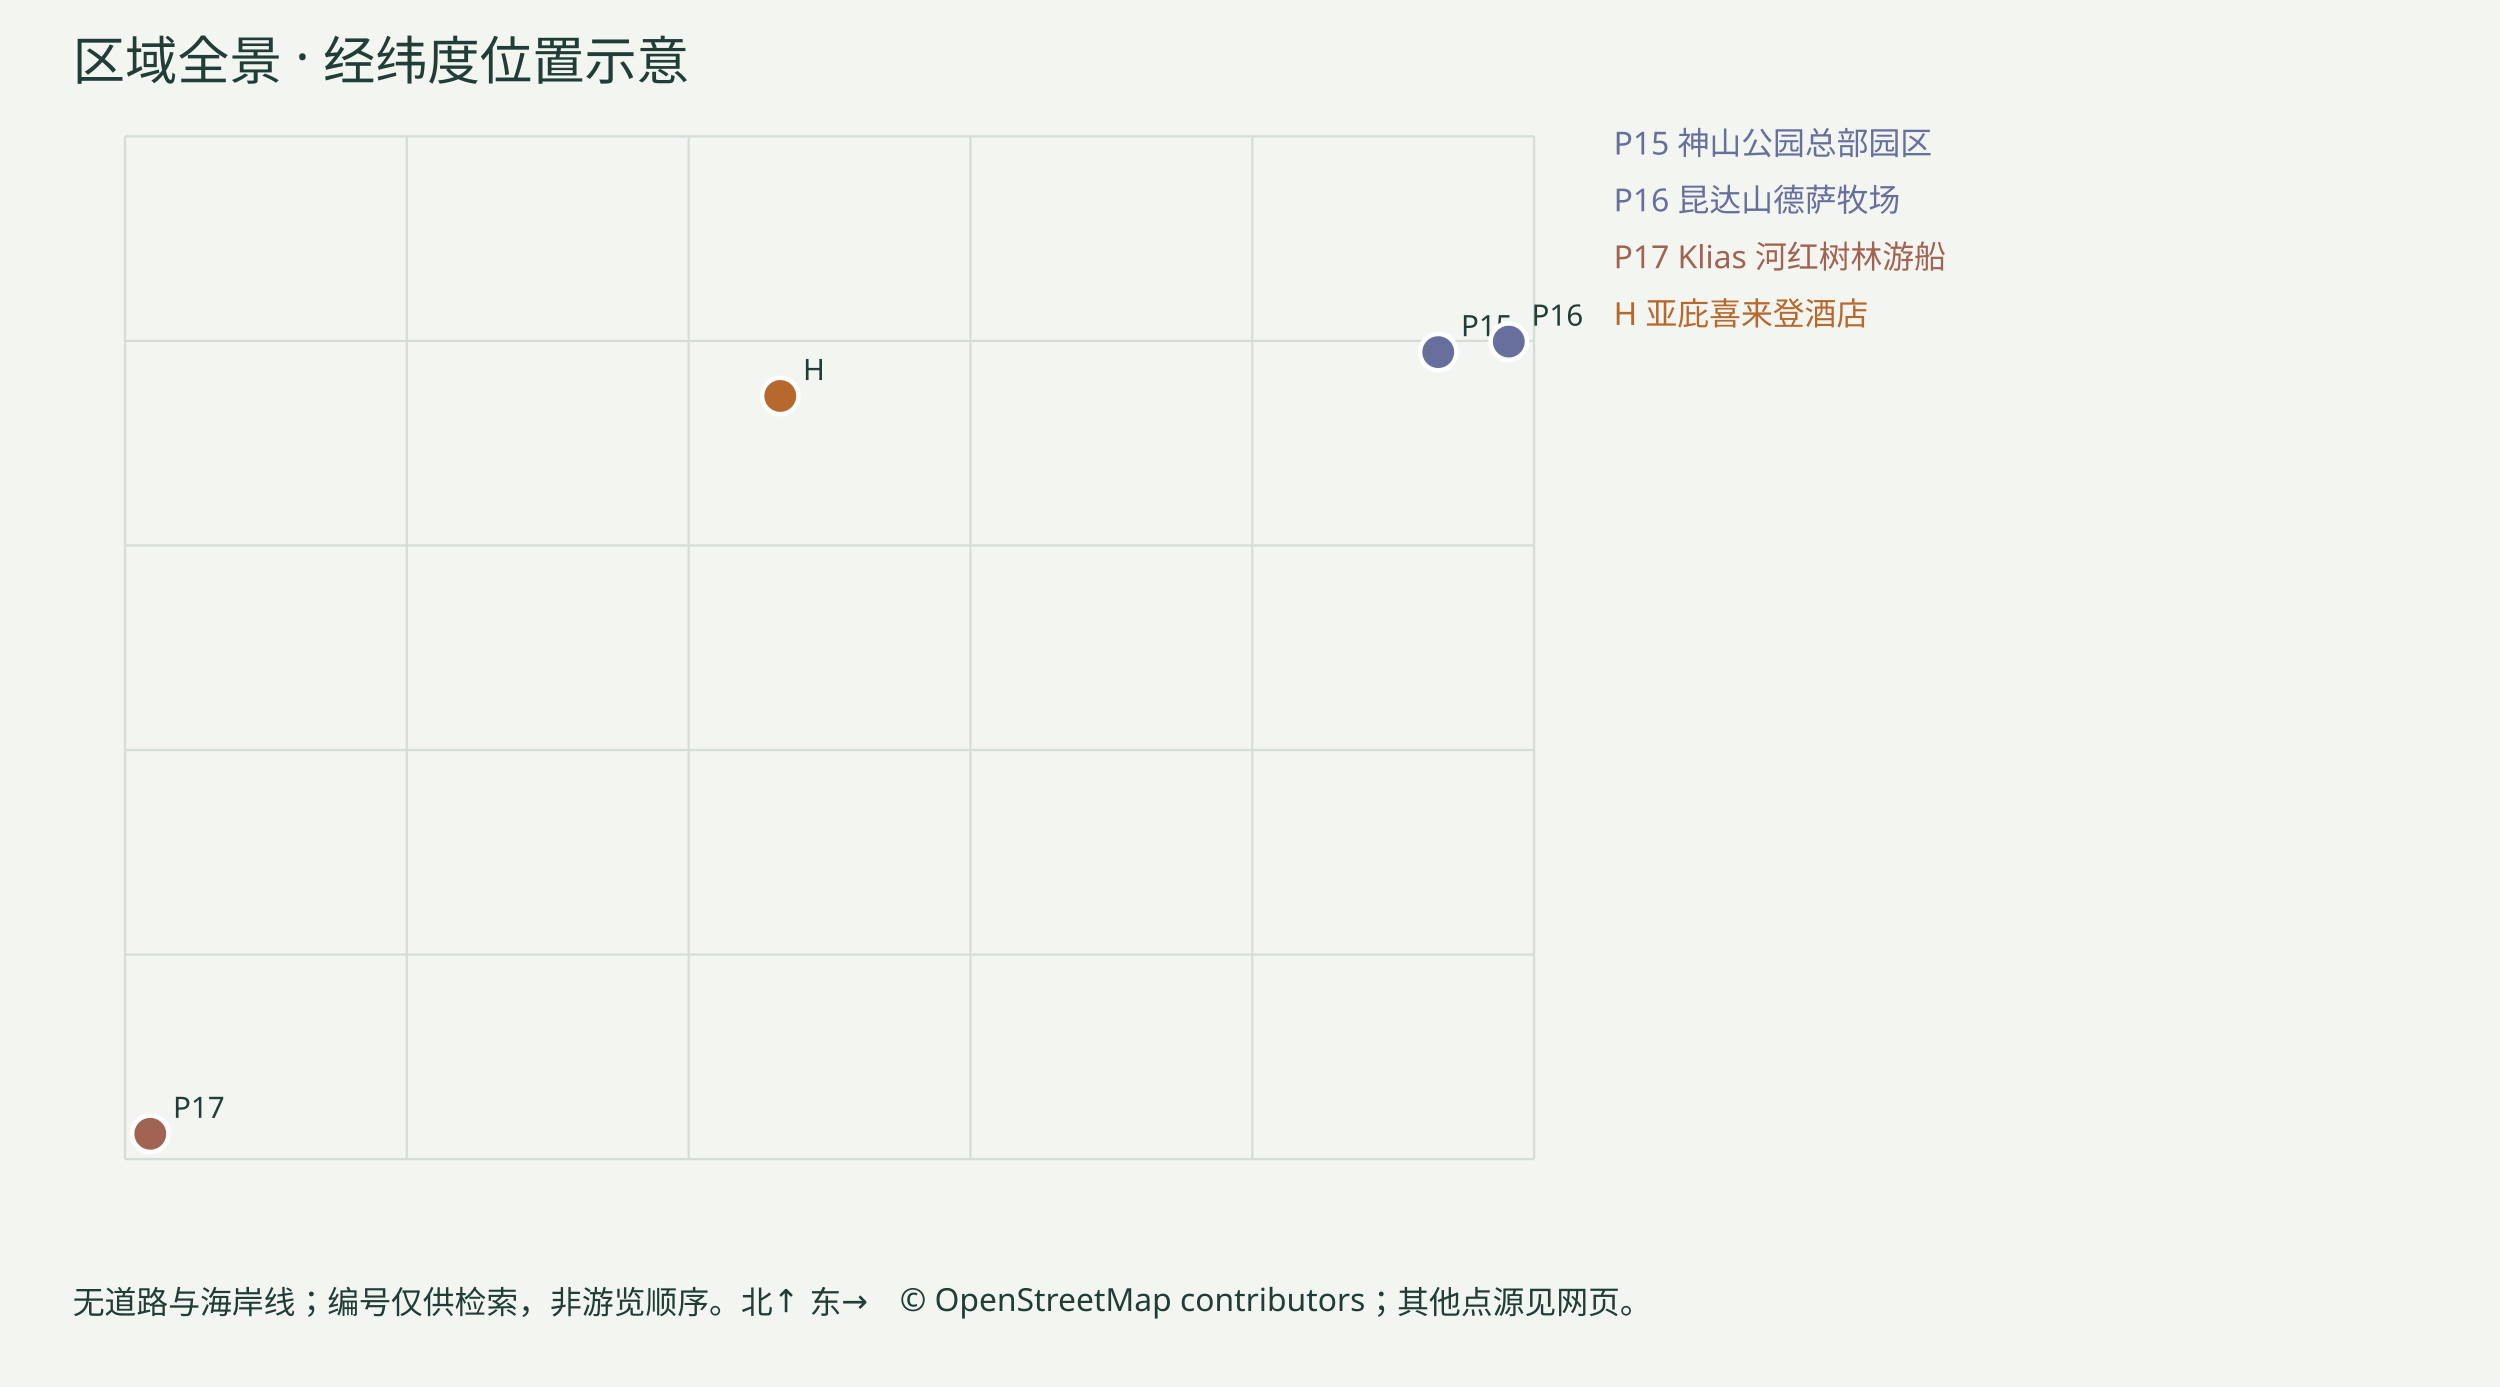
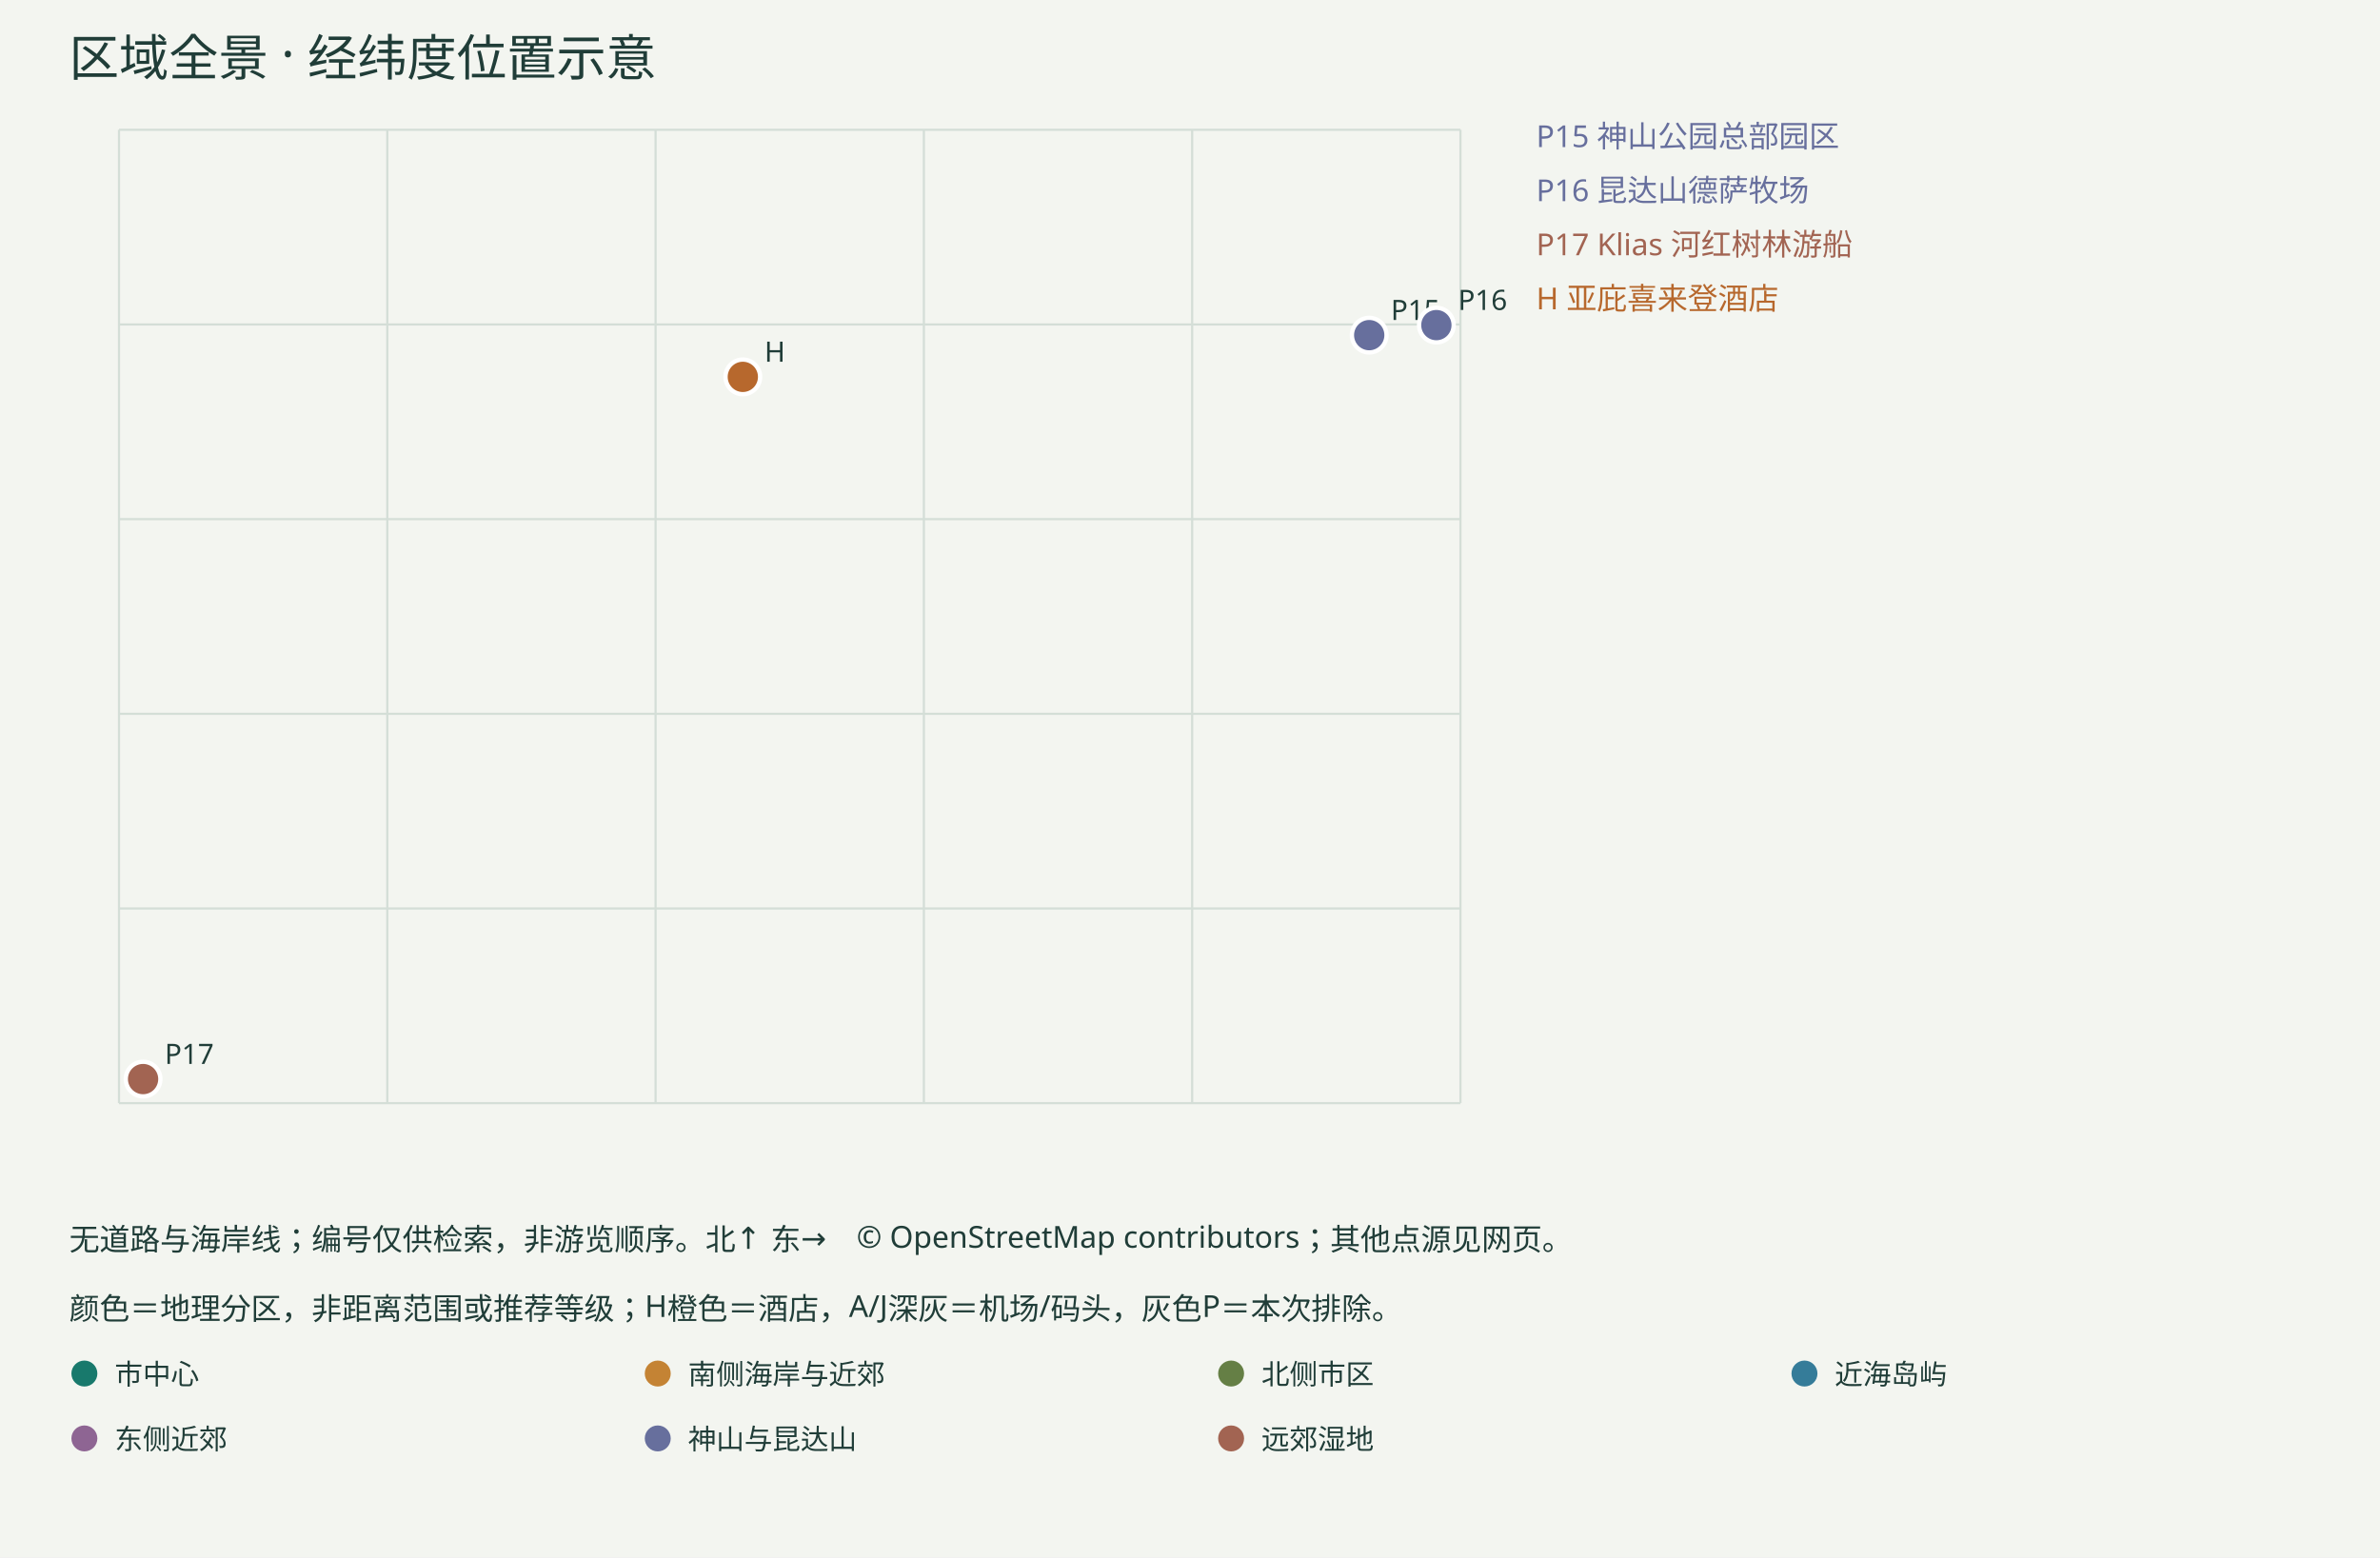
- <svg xmlns="http://www.w3.org/2000/svg" width="1100" height="610" viewBox="0 0 1100 610" role="img">
-   <rect width="1100" height="610" fill="#f3f5f0" />
+ <svg xmlns="http://www.w3.org/2000/svg" width="1100" height="720" viewBox="0 0 1100 720" role="img">
+   <rect width="1100" height="720" fill="#f3f5f0" />
  <g font-family="Microsoft YaHei, sans-serif" fill="#203d38">
    <text x="32" y="35" font-size="23">区域全景 · 经纬度位置示意</text>
    <text x="32" y="578" font-size="14">无道路与海岸线；编号仅供检索，非游览顺序。北↑ 东→　© OpenStreetMap contributors；其他点源见网页。</text>
    <path d="M55 60V510 M55 60H675" stroke="#d4ded7" />
    <path d="M179 60V510 M55 150H675" stroke="#d4ded7" />
    <path d="M303 60V510 M55 240H675" stroke="#d4ded7" />
    <path d="M427 60V510 M55 330H675" stroke="#d4ded7" />
    <path d="M551 60V510 M55 420H675" stroke="#d4ded7" />
    <path d="M675 60V510 M55 510H675" stroke="#d4ded7" />
    <circle cx="632.83" cy="154.94" r="8" fill="#676f9d" stroke="white" stroke-width="2" />
    <text x="642.83" y="147.94" font-size="13">P15</text>
    <text x="710" y="68" font-size="14" fill="#676f9d">P15  神山公园总部园区</text>
    <circle cx="663.87" cy="150.30" r="8" fill="#676f9d" stroke="white" stroke-width="2" />
    <text x="673.87" y="143.30" font-size="13">P16</text>
    <text x="710" y="93" font-size="14" fill="#676f9d">P16  昆达山德萨牧场</text>
    <circle cx="66.13" cy="498.87" r="8" fill="#a26452" stroke="white" stroke-width="2" />
    <text x="76.13" y="491.87" font-size="13">P17</text>
    <text x="710" y="118" font-size="14" fill="#a26452">P17  Klias 河红树林游船</text>
    <circle cx="343.32" cy="174.23" r="8" fill="#b7682d" stroke="white" stroke-width="2" />
    <text x="353.32" y="167.23" font-size="13">H</text>
    <text x="710" y="143" font-size="14" fill="#b7682d">H  亚庇喜来登酒店</text>
+     <text x="32" y="610" font-size="14">颜色＝地理分区，非距离范围或推荐等级；H橙色＝酒店，A/J深灰＝机场/码头，灰色P＝本次排除。</text>
+     <circle cx="39" cy="635" r="6" fill="#18796c" />
+     <text x="53" y="640" font-size="13">市中心</text>
+     <circle cx="304" cy="635" r="6" fill="#c48334" />
+     <text x="318" y="640" font-size="13">南侧海岸与近郊</text>
+     <circle cx="569" cy="635" r="6" fill="#657f45" />
+     <text x="583" y="640" font-size="13">北侧市区</text>
+     <circle cx="834" cy="635" r="6" fill="#357c99" />
+     <text x="848" y="640" font-size="13">近海岛屿</text>
+     <circle cx="39" cy="665" r="6" fill="#8e6593" />
+     <text x="53" y="670" font-size="13">东侧近郊</text>
+     <circle cx="304" cy="665" r="6" fill="#676f9d" />
+     <text x="318" y="670" font-size="13">神山与昆达山</text>
+     <circle cx="569" cy="665" r="6" fill="#a26452" />
+     <text x="583" y="670" font-size="13">远郊湿地</text>
  </g>
</svg>
